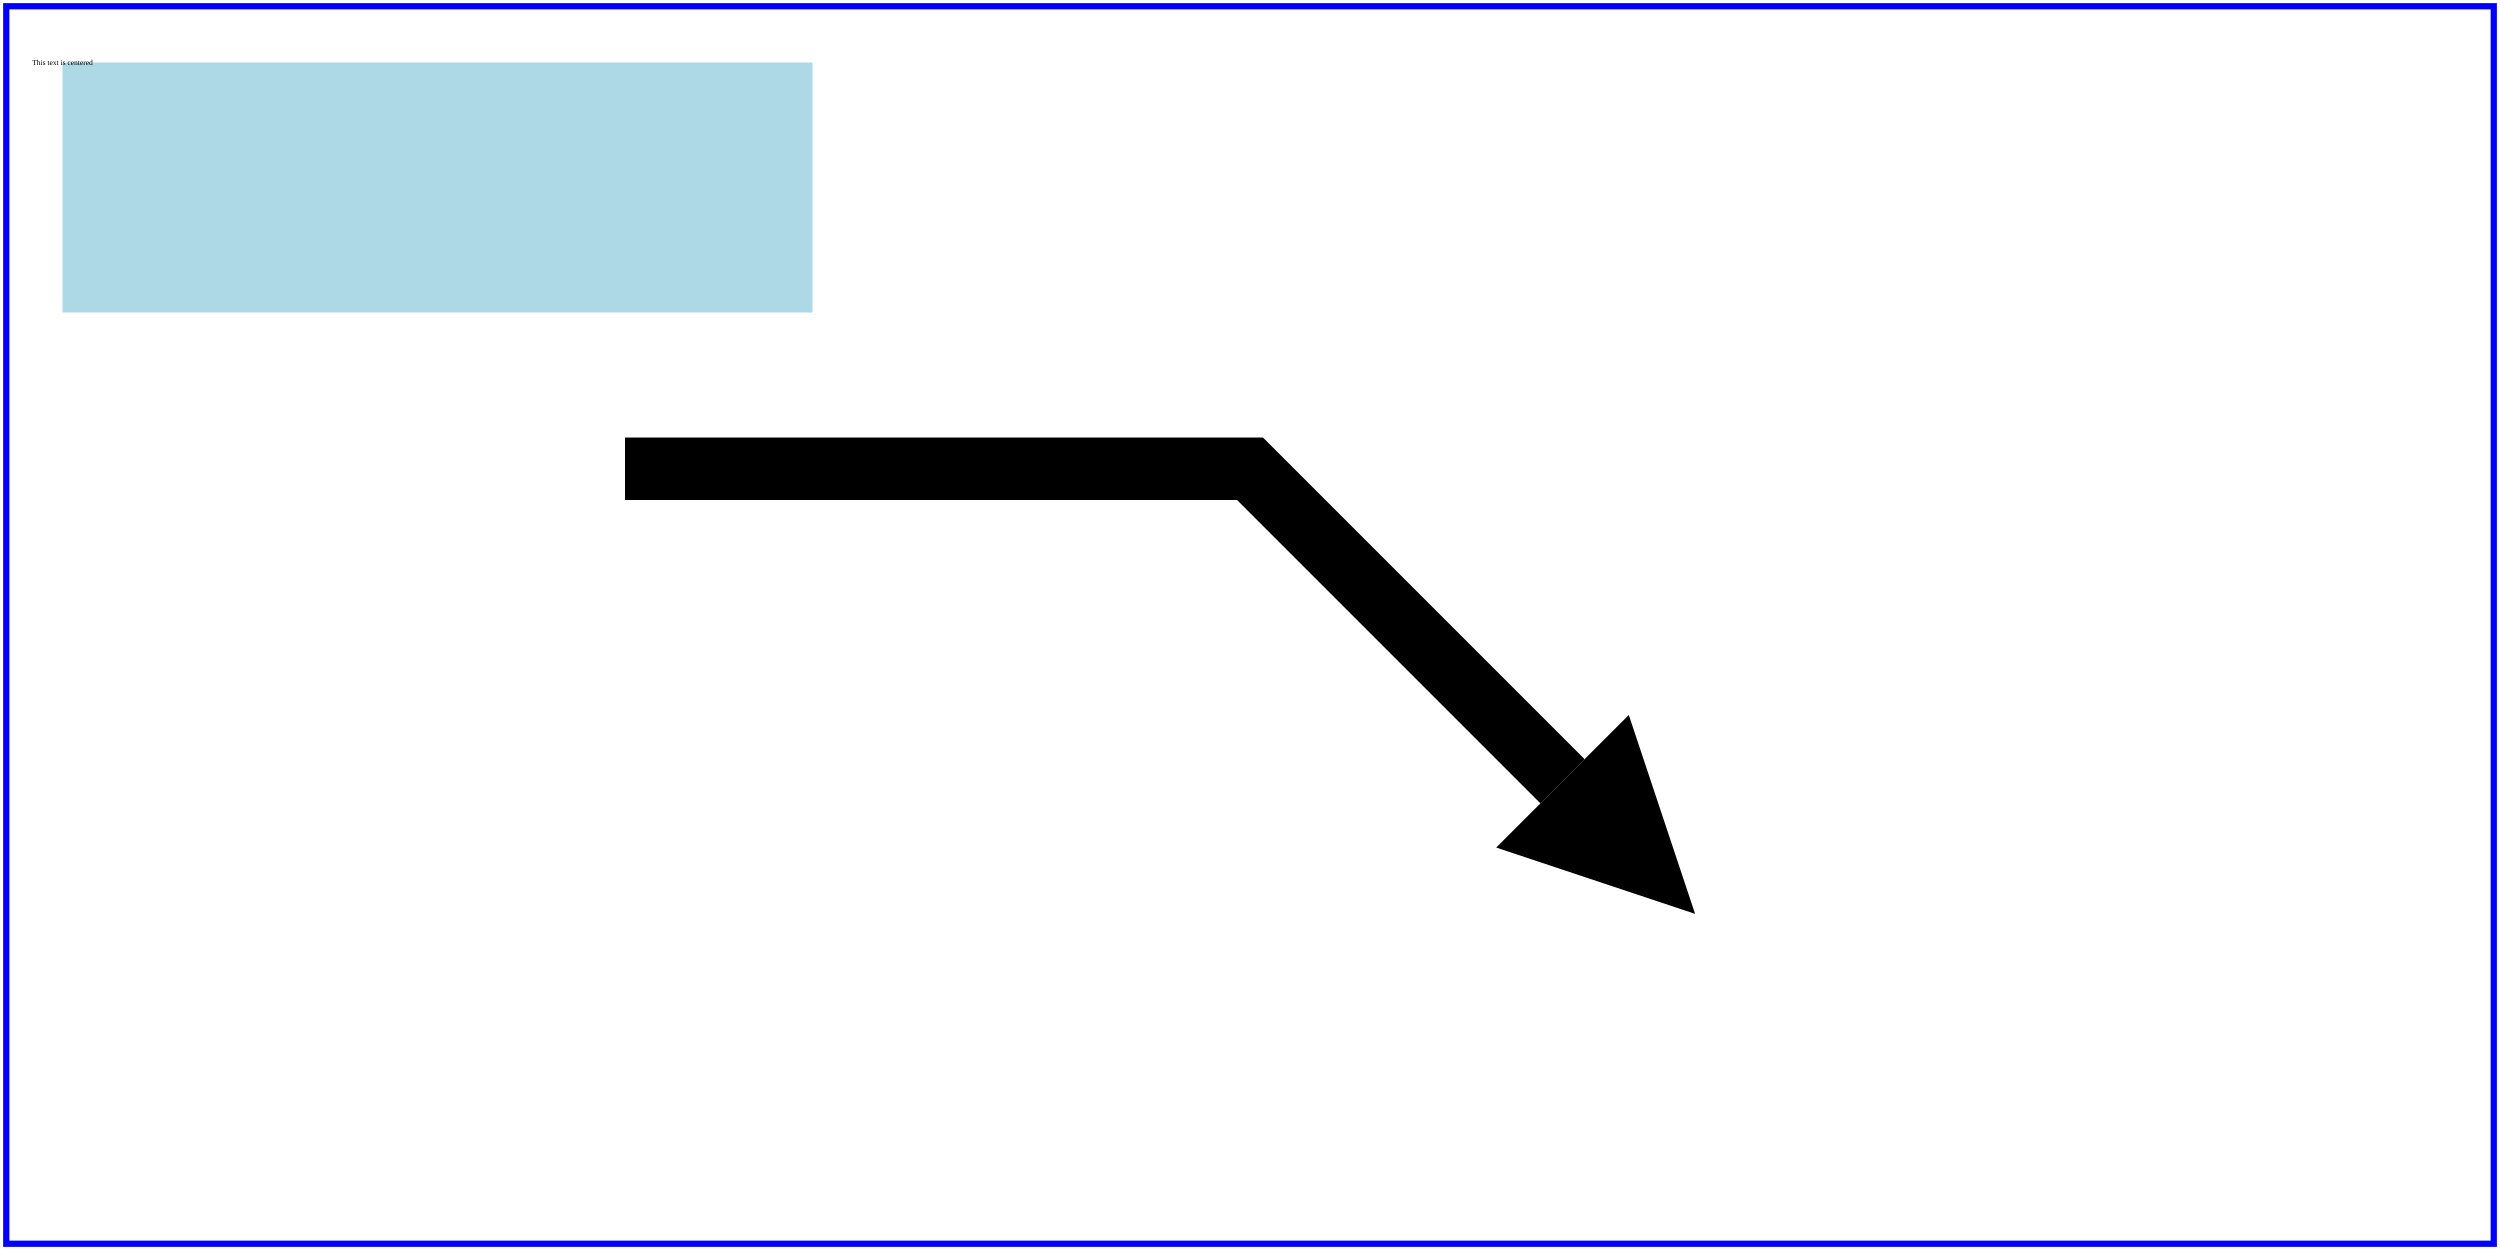
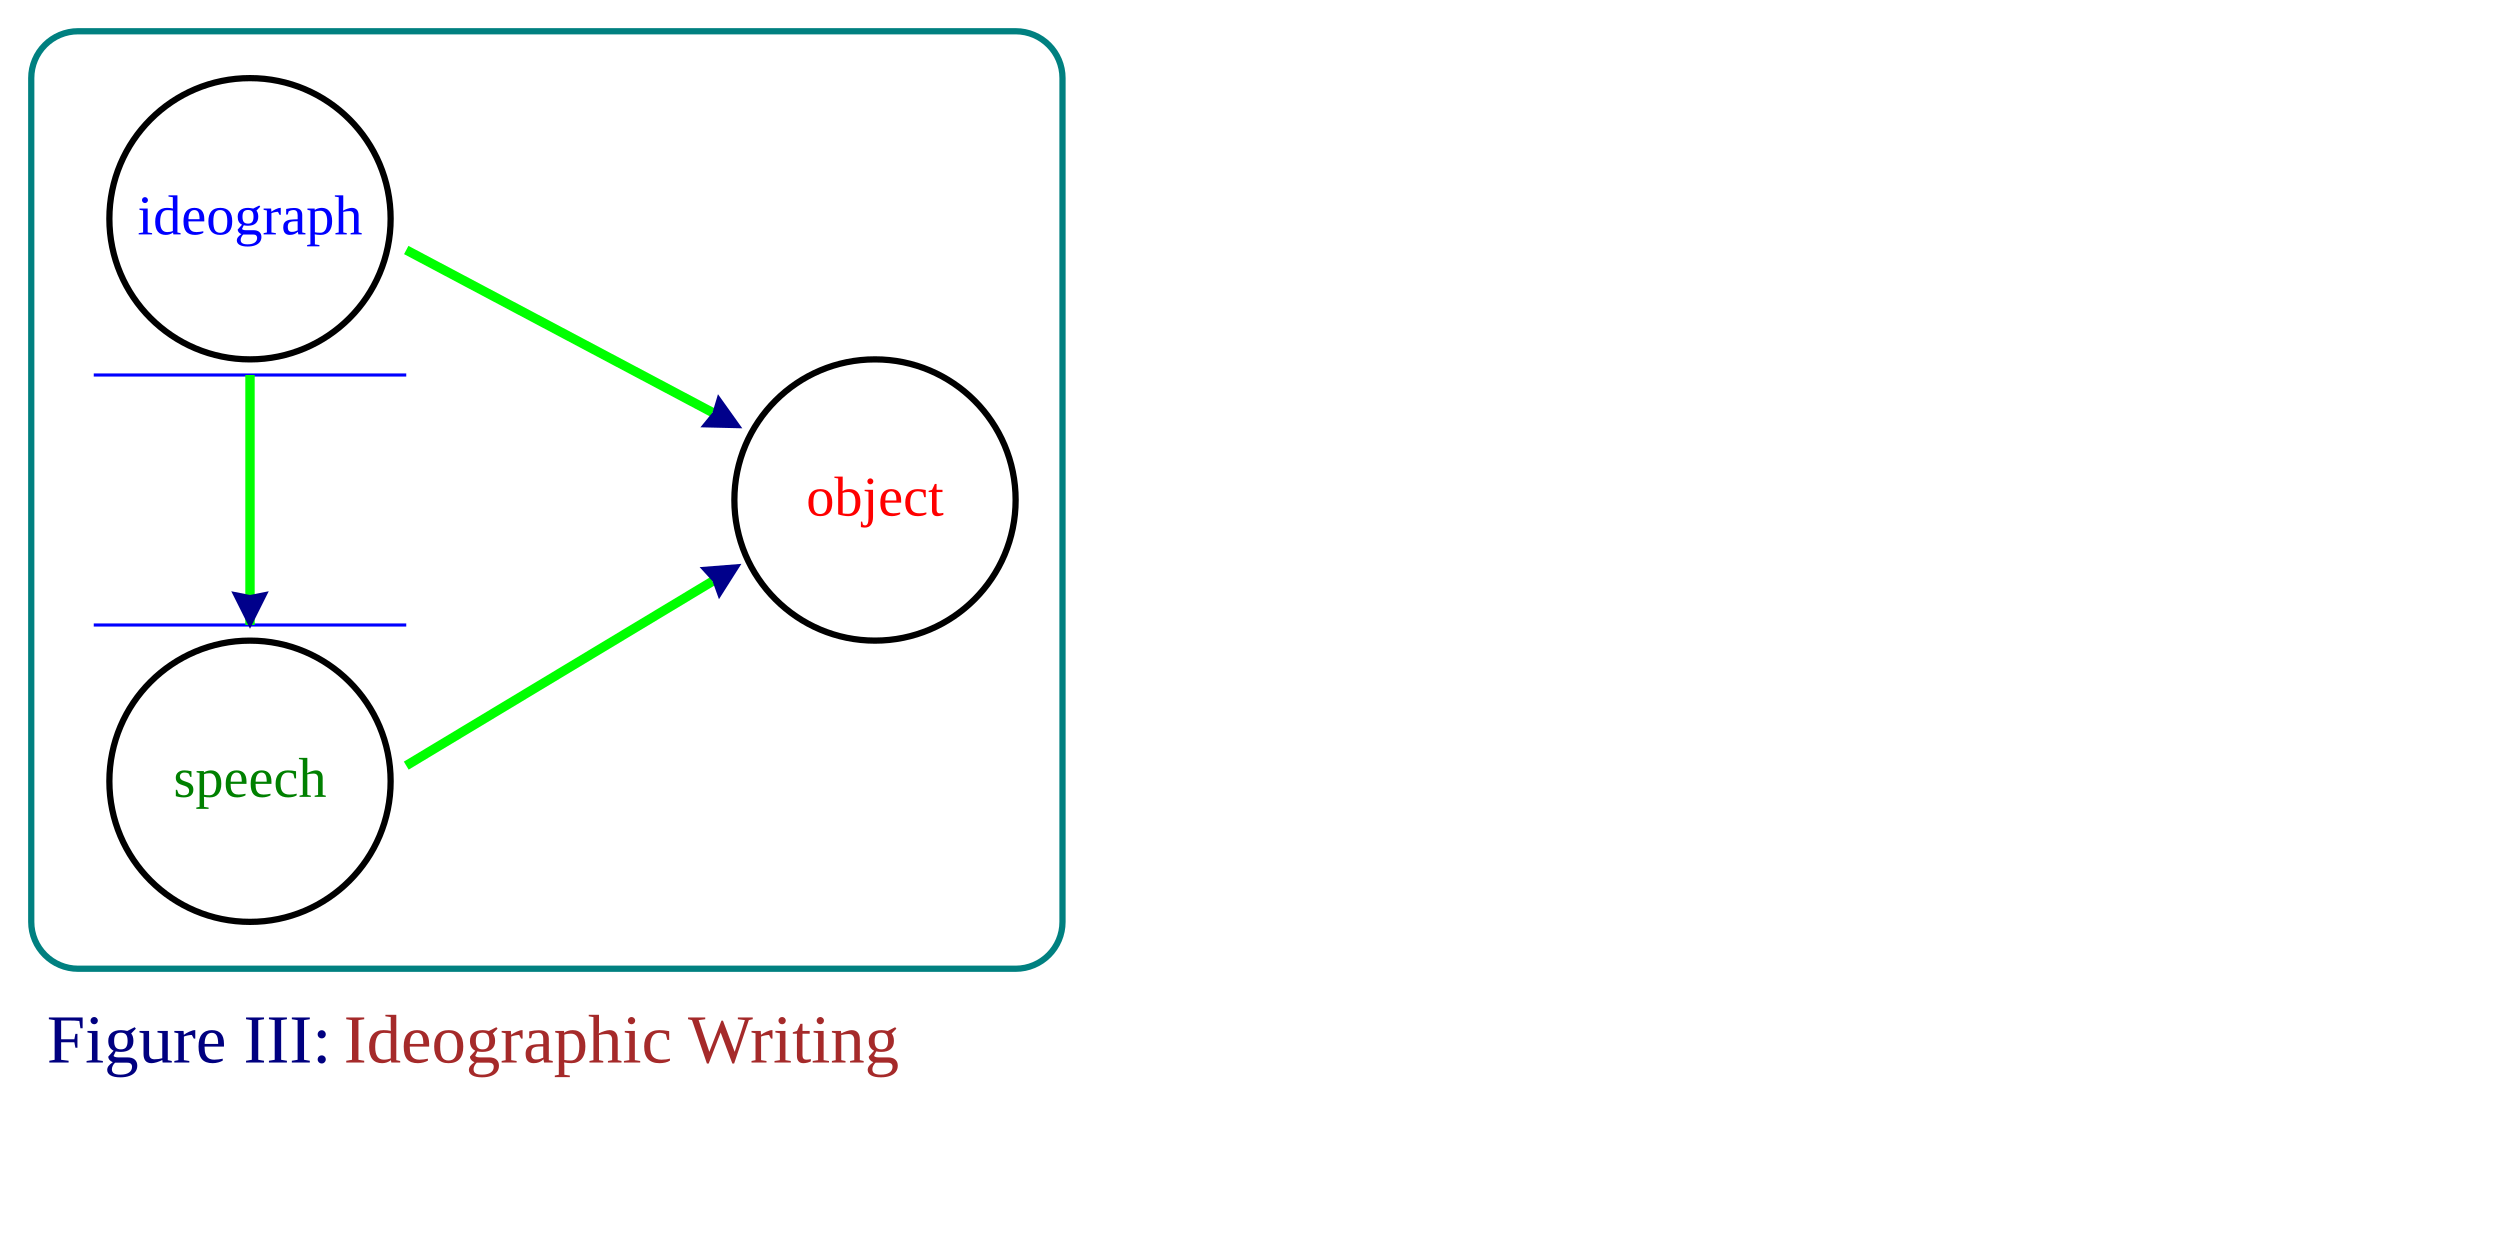
- <svg xmlns="http://www.w3.org/2000/svg" width="800px" height="400px" viewBox="0 0 4000 2000" version="1.1">
+ <svg xmlns="http://www.w3.org/2000/svg" width="800px" height="400px" version="1.1">
  <defs>
-     <marker id="Triangle" viewBox="0 0 10 10" refX="0" refY="5" markerUnits="strokeWidth" markerWidth="4" markerHeight="3" orient="auto">
-       <path d="M 0 0 L 10 5 L 0 10 z" />
+     <marker id="endArrow" viewBox="0 0 10 10" refX="1" refY="5" markerUnits="strokeWidth" orient="auto" markerWidth="5" markerHeight="4">
+       <polyline points="0,0 10,5 0,10 1,5" fill="darkblue" />
+     </marker>
+     <marker id="startArrow" viewBox="0 0 10 10" refX="1" refY="5" markerUnits="strokeWidth" orient="auto" markerWidth="5" markerHeight="4">
+       <polyline points="10,0 0,5 10,10 9,5" fill="darkblue" />
    </marker>
  </defs>
-   <rect x="10" y="10" width="3980" height="1980" fill="none" stroke="blue" stroke-width="10" />
-   <path d="M 1000 750 L 2000 750 L 2500 1250" fill="none" stroke="black" stroke-width="100" marker-end="url(#Triangle)" />
-   <g transform="translate(100 100)">
-     <rect width="1200" height="400" x="0" y="0" fill="lightblue" />
-     <text text-anchor="middle" dominant-baseline="mathematical">This text is centered</text>
+   <g transform="translate(-20,-30)">
+     <g>
+       <circle cx="100" cy="100" r="45" stroke="black" stroke-width="2" fill="none" />
+       <text x="100" y="105" fill="blue" font-size="18" text-anchor="middle">ideograph</text>
+     </g>
+     <g>
+       <circle cx="100" cy="280" r="45" stroke="black" stroke-width="2" fill="none" />
+       <text x="100" y="285" fill="green" font-size="18" text-anchor="middle">speech</text>
+     </g>
+     <g>
+       <circle cx="300" cy="190" r="45" stroke="black" stroke-width="2" fill="none" />
+       <text x="300" y="195" fill="red" font-size="18" text-anchor="middle">object</text>
+     </g>
+     <line x1="150" y1="110" x2="248" y2="162" stroke="lime" stroke-width="3" marker-end="url(#endArrow)">
+ 
+ </line>
+     <line x1="150" y1="275" x2="248" y2="216" stroke="lime" stroke-width="3" marker-end="url(#endArrow)">
+       
+ </line>
+     <line x1="50" y1="230" x2="150" y2="230" stroke="blue" stroke-width="1" />
+     <line x1="50" y1="150" x2="150" y2="150" stroke="blue" stroke-width="1" />
+     <line x1="100" y1="230" x2="100" y2="150" stroke="lime" stroke-width="3" marker-start="url(#startArrow)">
+       </line>
+     <rect x="30" y="40" width="330" height="300" fill="none" stroke="teal" stroke-width="2" rx="15" ry="15" />
+     <text x="35" y="370" fill="navy" font-size="22" stroke="none">Figure III:</text>
+     <text x="130" y="370" fill="brown" font-size="22" stroke="none">Ideographic Writing</text>
  </g>
</svg>
